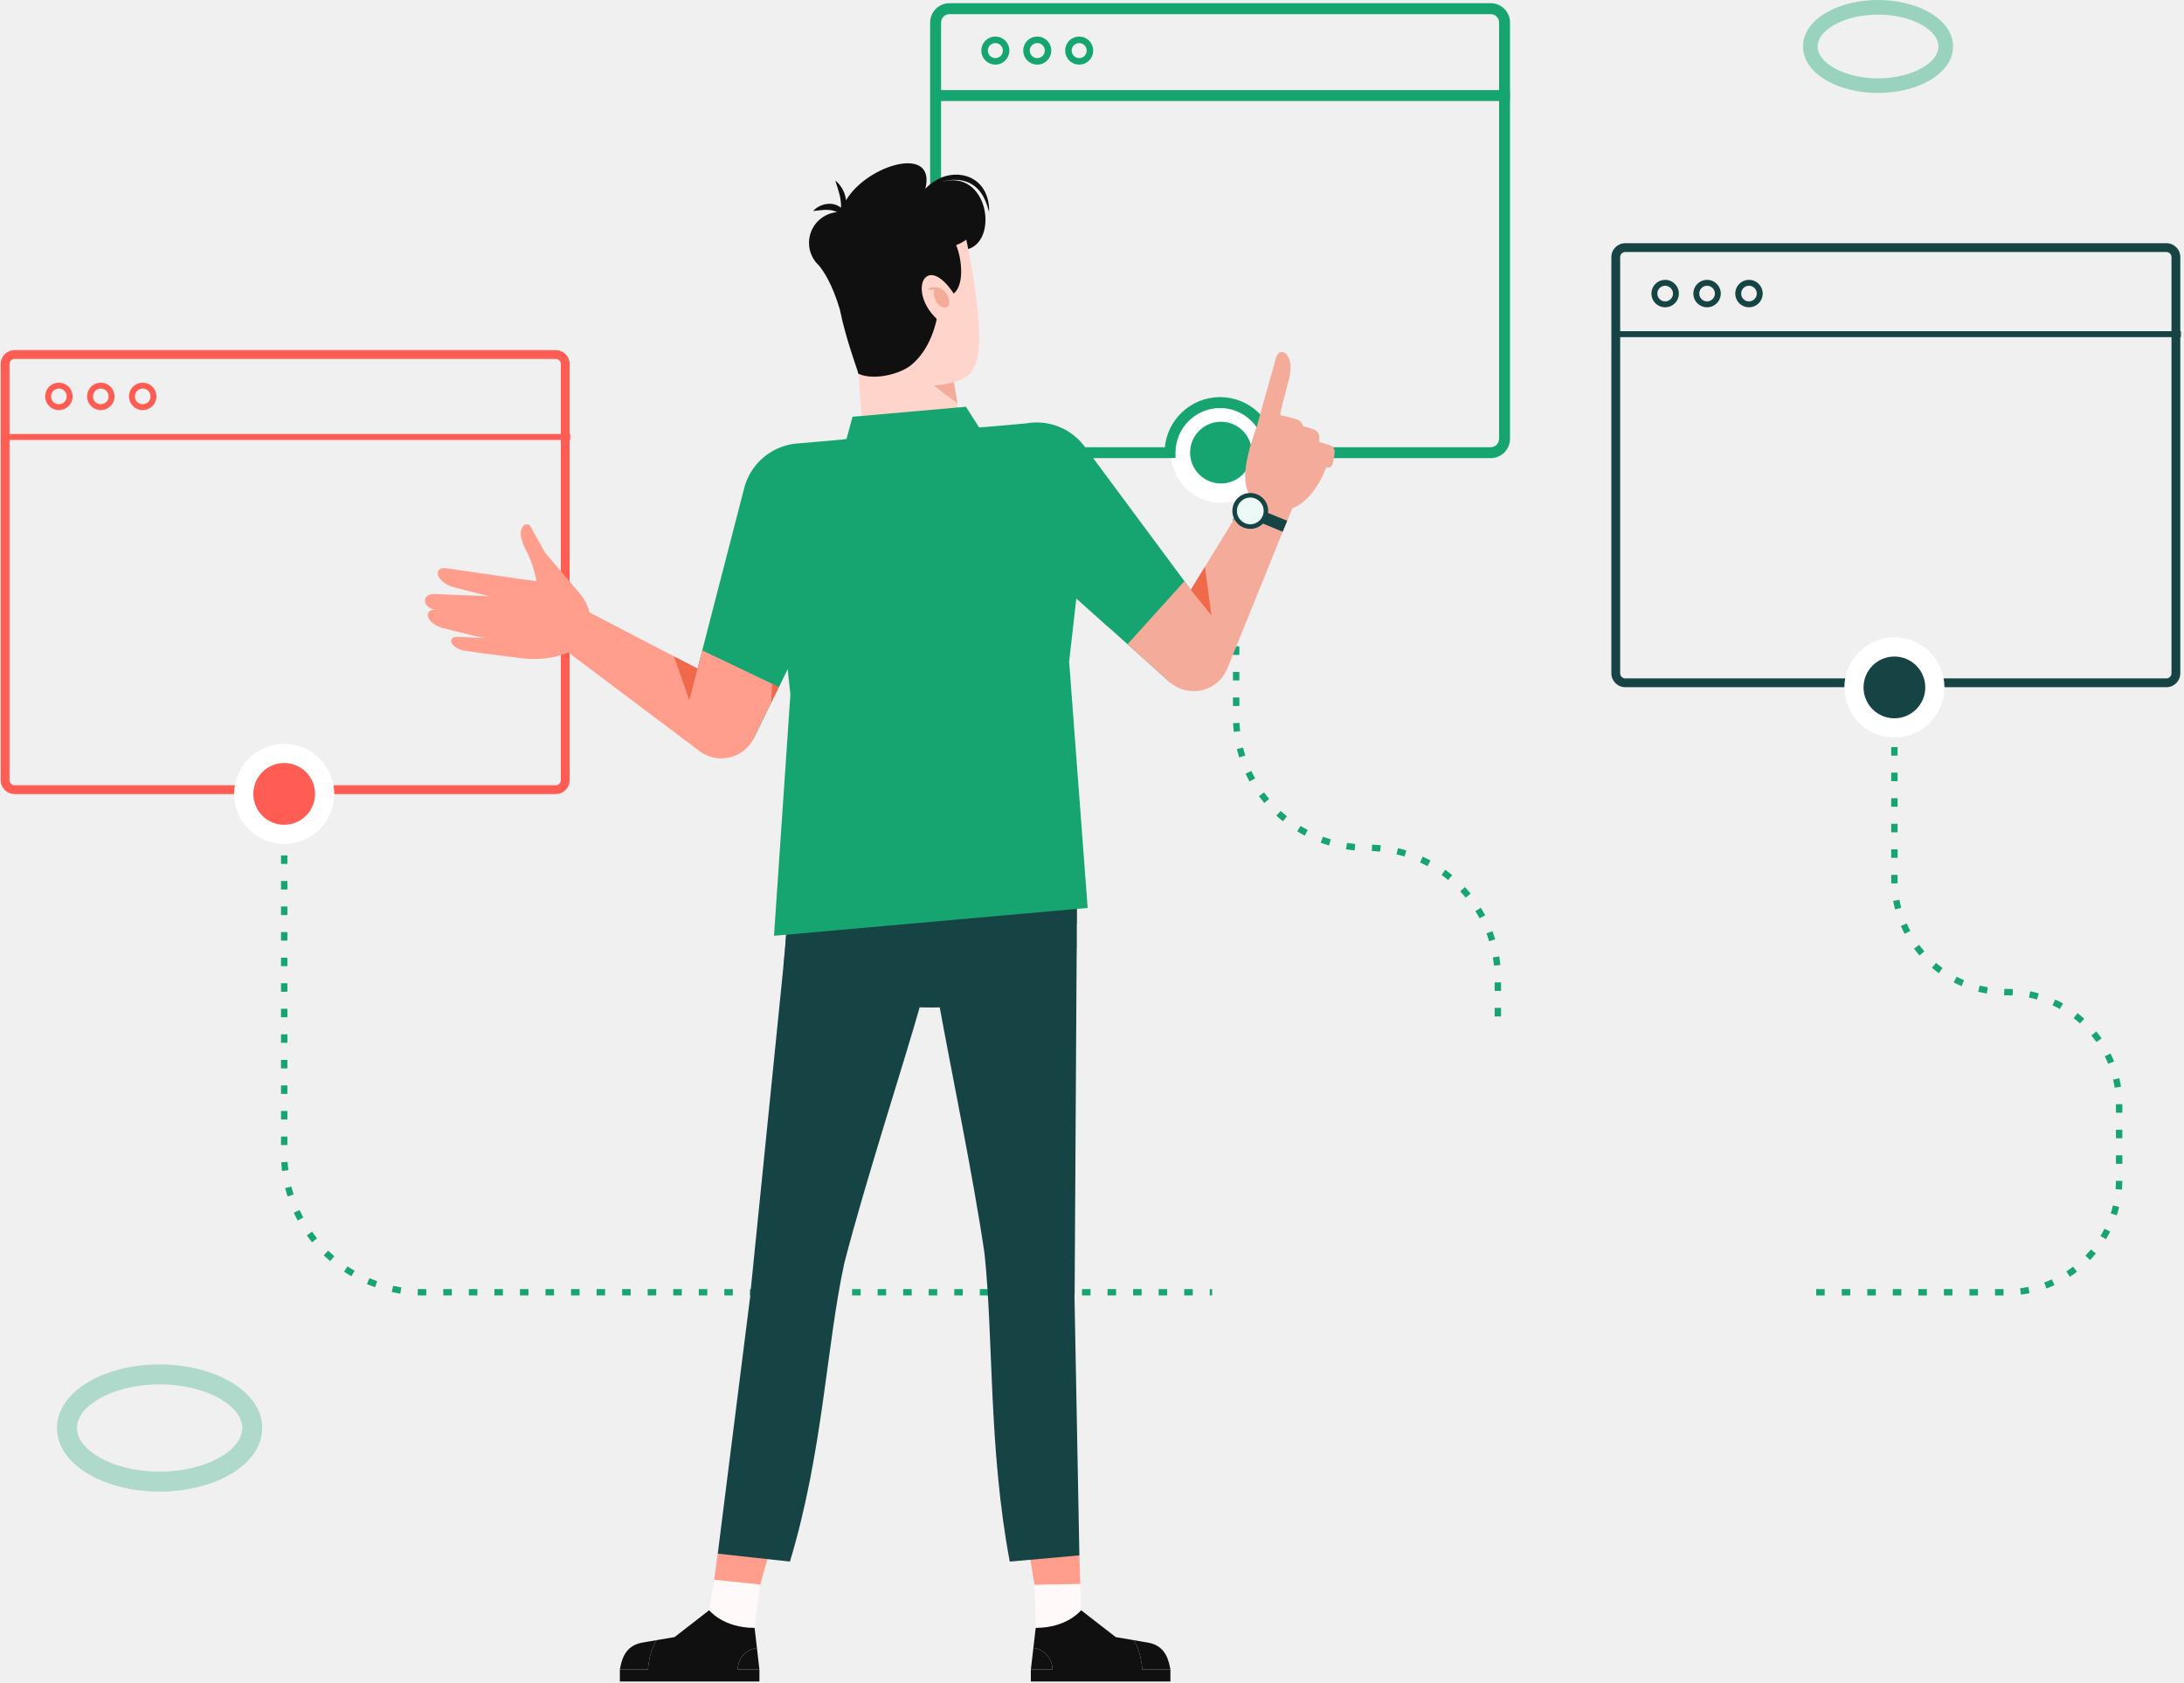
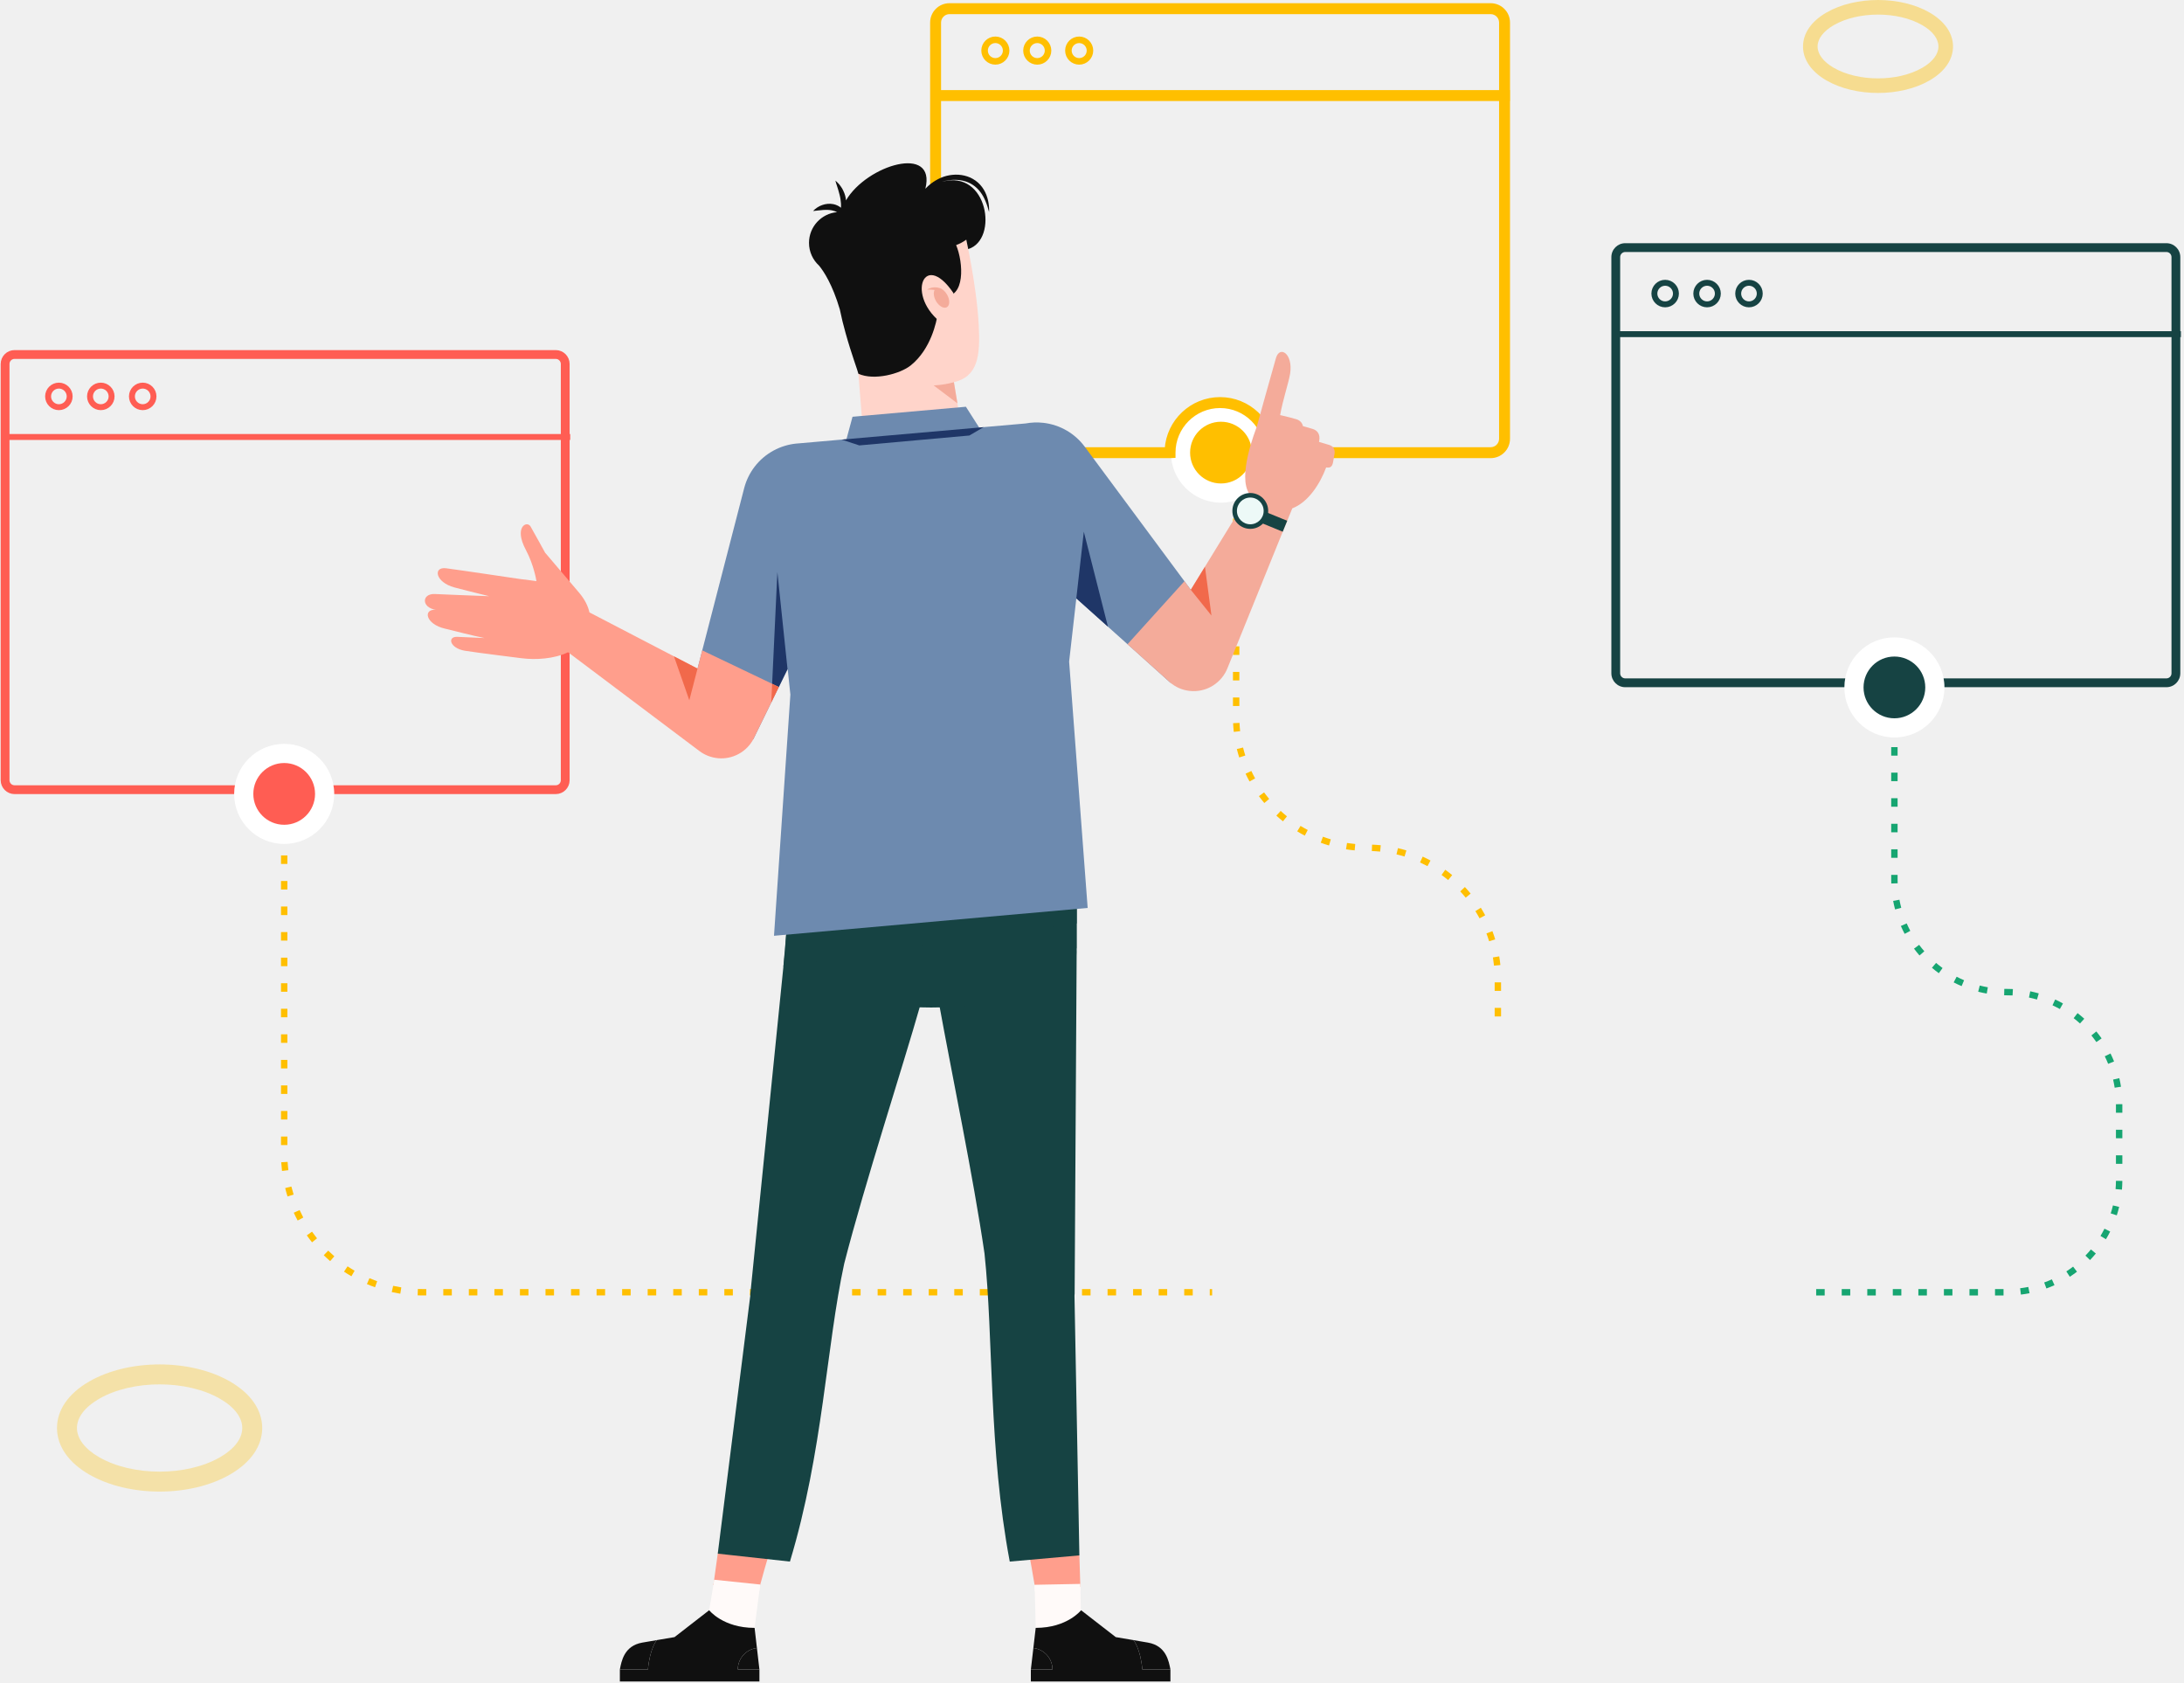
<svg xmlns="http://www.w3.org/2000/svg" width="496" height="382" viewBox="0 0 496 382" fill="none">
  <g opacity="0.3">
-     <path d="M36.246 314.315C31.271 314.315 26.295 315.409 22.506 317.596C19.263 319.468 17.478 321.82 17.478 324.221C17.478 326.621 19.263 328.974 22.506 330.846C30.082 335.223 42.41 335.223 49.988 330.846H49.991C53.232 328.974 55.017 326.624 55.017 324.223C55.017 321.823 53.232 319.468 49.988 317.596C46.199 315.409 41.224 314.315 36.246 314.315ZM36.249 338.659C30.486 338.659 24.73 337.364 20.238 334.773C15.535 332.057 12.944 328.31 12.944 324.221C12.944 320.133 15.535 316.387 20.238 313.671C29.219 308.488 43.281 308.491 52.257 313.671C56.959 316.387 59.551 320.136 59.551 324.223C59.551 328.313 56.959 332.057 52.257 334.773C47.768 337.364 42.008 338.659 36.249 338.659Z" fill="#16A571" />
+     <path d="M36.246 314.315C31.271 314.315 26.295 315.409 22.506 317.596C19.263 319.468 17.478 321.82 17.478 324.221C17.478 326.621 19.263 328.974 22.506 330.846C30.082 335.223 42.41 335.223 49.988 330.846H49.991C53.232 328.974 55.017 326.624 55.017 324.223C55.017 321.823 53.232 319.468 49.988 317.596C46.199 315.409 41.224 314.315 36.246 314.315ZM36.249 338.659C30.486 338.659 24.73 337.364 20.238 334.773C15.535 332.057 12.944 328.31 12.944 324.221C12.944 320.133 15.535 316.387 20.238 313.671C29.219 308.488 43.281 308.491 52.257 313.671C56.959 316.387 59.551 320.136 59.551 324.223C59.551 328.313 56.959 332.057 52.257 334.773C47.768 337.364 42.008 338.659 36.249 338.659Z" fill="#ffbf00" />
  </g>
  <g opacity="0.4">
-     <path d="M426.509 3.312C422.872 3.312 419.235 4.111 416.465 5.71C414.093 7.079 412.789 8.798 412.789 10.553C412.789 12.308 414.093 14.028 416.465 15.396C422.003 18.596 431.015 18.596 436.555 15.396H436.557C438.926 14.028 440.231 12.31 440.231 10.555C440.231 8.8 438.926 7.079 436.555 5.71C433.785 4.111 430.148 3.312 426.509 3.312ZM426.511 21.108C422.298 21.108 418.09 20.161 414.806 18.267C411.369 16.282 409.474 13.542 409.474 10.553C409.474 7.565 411.369 4.826 414.806 2.841C421.372 -0.948 431.652 -0.946 438.213 2.841C441.651 4.826 443.545 7.567 443.545 10.555C443.545 13.545 441.651 16.282 438.213 18.267C434.932 20.161 430.721 21.108 426.511 21.108Z" fill="#16A571" />
+     <path d="M426.509 3.312C422.872 3.312 419.235 4.111 416.465 5.71C414.093 7.079 412.789 8.798 412.789 10.553C412.789 12.308 414.093 14.028 416.465 15.396C422.003 18.596 431.015 18.596 436.555 15.396H436.557C438.926 14.028 440.231 12.31 440.231 10.555C440.231 8.8 438.926 7.079 436.555 5.71C433.785 4.111 430.148 3.312 426.509 3.312ZM426.511 21.108C422.298 21.108 418.09 20.161 414.806 18.267C411.369 16.282 409.474 13.542 409.474 10.553C409.474 7.565 411.369 4.826 414.806 2.841C421.372 -0.948 431.652 -0.946 438.213 2.841C441.651 4.826 443.545 7.567 443.545 10.555C443.545 13.545 441.651 16.282 438.213 18.267C434.932 20.161 430.721 21.108 426.511 21.108Z" fill="#ffbf00" />
  </g>
  <path d="M3.309 179.295H126.211C127.401 179.295 128.365 178.332 128.365 177.142V82.64C128.365 81.451 127.401 80.487 126.211 80.487H3.309C2.12 80.487 1.156 81.451 1.156 82.64V177.142C1.156 178.332 2.12 179.295 3.309 179.295Z" stroke="#FF5D53" stroke-width="2" />
  <path d="M13.372 87.724C12.119 87.724 11.098 88.746 11.098 90.003C11.098 91.256 12.119 92.277 13.372 92.277C14.627 92.277 15.651 91.256 15.651 90.003C15.651 88.746 14.627 87.724 13.372 87.724ZM13.372 92.622C11.928 92.622 10.75 91.447 10.75 90.003C10.75 88.557 11.928 87.379 13.372 87.379C14.818 87.379 15.996 88.557 15.996 90.003C15.996 91.447 14.818 92.622 13.372 92.622Z" fill="#FF5D53" stroke="#FF5D53" />
  <path d="M22.893 87.724C21.638 87.724 20.616 88.746 20.616 90.003C20.616 91.256 21.638 92.277 22.893 92.277C24.145 92.277 25.17 91.256 25.17 90.003C25.17 88.746 24.145 87.724 22.893 87.724ZM22.893 92.622C21.447 92.622 20.271 91.447 20.271 90.003C20.271 88.557 21.447 87.379 22.893 87.379C24.336 87.379 25.515 88.557 25.515 90.003C25.515 91.447 24.336 92.622 22.893 92.622Z" fill="#FF5D53" stroke="#FF5D53" />
  <path d="M32.411 87.724C31.156 87.724 30.134 88.746 30.134 90.003C30.134 91.256 31.156 92.277 32.411 92.277C33.666 92.277 34.687 91.256 34.687 90.003C34.687 88.746 33.666 87.724 32.411 87.724ZM32.411 92.622C30.965 92.622 29.789 91.447 29.789 90.003C29.789 88.557 30.965 87.379 32.411 87.379C33.857 87.379 35.032 88.557 35.032 90.003C35.032 91.447 33.857 92.622 32.411 92.622Z" fill="#FF5D53" stroke="#FF5D53" />
  <path d="M129 99.389H1V99.043H129V99.389Z" fill="white" stroke="#FF5D53" />
  <path d="M75.903 180.251C75.903 173.979 70.815 168.889 64.54 168.889C58.264 168.889 53.177 173.979 53.177 180.251C53.177 186.529 58.264 191.614 64.54 191.614C70.815 191.614 75.903 186.529 75.903 180.251Z" fill="white" />
  <path d="M71.552 180.252C71.552 176.382 68.414 173.241 64.541 173.241C60.671 173.241 57.53 176.382 57.53 180.252C57.53 184.125 60.671 187.263 64.541 187.263C68.414 187.263 71.552 184.125 71.552 180.252Z" fill="#FF5D53" />
  <path d="M288.65 102.764C288.65 96.488 283.565 91.403 277.288 91.403C271.012 91.403 265.923 96.488 265.923 102.764C265.923 109.041 271.012 114.126 277.288 114.126C283.565 114.126 288.65 109.041 288.65 102.764Z" fill="white" />
-   <path d="M284.299 102.764C284.299 98.891 281.163 95.751 277.287 95.751C273.414 95.751 270.278 98.891 270.278 102.764C270.278 106.632 273.414 109.772 277.287 109.772C281.163 109.772 284.299 106.632 284.299 102.764Z" fill="#16A571" />
-   <path d="M288.206 103.519H287.706V103.019V102.777C287.706 96.909 282.941 92.144 277.084 92.144C271.231 92.144 266.466 96.91 266.466 102.765V103.007V103.483L265.99 103.506L265.747 103.518L265.735 103.519H265.723H215.635C213.483 103.519 211.739 101.771 211.739 99.622V5.122C211.739 2.971 213.484 1.226 215.635 1.226H338.537C340.688 1.226 342.433 2.971 342.433 5.122V99.622C342.433 101.771 340.688 103.519 338.537 103.519H288.206ZM215.635 102.035H265.004C265.387 95.692 270.66 90.66 277.084 90.66C283.516 90.66 288.789 95.699 289.168 102.035H338.537C339.867 102.035 340.951 100.953 340.951 99.622V5.122C340.951 3.793 339.866 2.708 338.537 2.708H215.635C214.306 2.708 213.221 3.793 213.221 5.122V99.622C213.221 100.953 214.305 102.035 215.635 102.035Z" fill="#16A571" stroke="#16A571" />
-   <path d="M226.053 9.277C224.838 9.277 223.846 10.268 223.846 11.483C223.846 12.702 224.838 13.693 226.053 13.693C227.271 13.693 228.259 12.702 228.259 11.483C228.259 10.268 227.271 9.277 226.053 9.277ZM226.053 14.174C224.569 14.174 223.362 12.966 223.362 11.483C223.362 10 224.569 8.792 226.053 8.792C227.536 8.792 228.743 10 228.743 11.483C228.743 12.966 227.536 14.174 226.053 14.174Z" fill="#16A571" stroke="#16A571" />
-   <path d="M235.569 9.276C234.354 9.276 233.362 10.267 233.362 11.486C233.362 12.701 234.354 13.693 235.569 13.693C236.787 13.693 237.775 12.701 237.775 11.486C237.775 10.267 236.787 9.276 235.569 9.276ZM235.569 14.178C234.089 14.178 232.877 12.97 232.877 11.486C232.877 10.002 234.089 8.795 235.569 8.795C237.052 8.795 238.26 10.002 238.26 11.486C238.26 12.97 237.052 14.178 235.569 14.178Z" fill="#16A571" stroke="#16A571" />
-   <path d="M245.09 9.279C243.872 9.279 242.884 10.267 242.884 11.485C242.884 12.704 243.872 13.691 245.09 13.691C246.305 13.691 247.296 12.704 247.296 11.485C247.296 10.267 246.305 9.279 245.09 9.279ZM245.09 14.176C243.607 14.176 242.4 12.969 242.4 11.485C242.4 10.002 243.607 8.795 245.09 8.795C246.57 8.795 247.781 10.002 247.781 11.485C247.781 12.969 246.57 14.176 245.09 14.176Z" fill="#16A571" stroke="#16A571" />
-   <path d="M342.393 21.938V22.438H341.893H212.679H212.179V21.938V21.456V20.956H212.679H341.893H342.393V21.456V21.938Z" fill="#16A571" stroke="#16A571" />
-   <path d="M65.267 196.156H63.819V194.222H65.267V196.156ZM65.267 201.958H63.819V200.024H65.267V201.958ZM65.267 207.76H63.819V205.826H65.267V207.76ZM65.267 213.563H63.819V211.628H65.267V213.563ZM65.267 219.365H63.819V217.431H65.267V219.365ZM65.267 225.167H63.819V223.233H65.267V225.167ZM65.267 230.969H63.819V229.035H65.267V230.969ZM65.267 236.772H63.819V234.837H65.267V236.772ZM65.267 242.574H63.819V240.64H65.267V242.574ZM65.267 248.376H63.819V246.442H65.267V248.376ZM65.267 254.178H63.819V252.244H65.267V254.178ZM65.267 259.981H63.819V258.046H65.267V259.981ZM64.047 265.858C63.971 265.207 63.911 264.545 63.871 263.887L65.319 263.803C65.359 264.432 65.415 265.063 65.492 265.684L64.047 265.858ZM65.299 271.651C65.103 271.024 64.922 270.384 64.766 269.748L66.17 269.397C66.322 270.007 66.495 270.618 66.683 271.215L65.299 271.651ZM67.602 277.117C67.289 276.536 66.992 275.939 66.719 275.345L68.04 274.74C68.3 275.308 68.585 275.879 68.878 276.432L67.602 277.117ZM70.868 282.066C70.455 281.553 70.058 281.021 69.677 280.484L70.86 279.648C71.225 280.161 71.606 280.668 71.999 281.159L70.868 282.066ZM74.981 286.33C74.483 285.903 73.994 285.453 73.524 284.993L74.535 283.954C74.985 284.394 75.454 284.822 75.927 285.233L74.981 286.33ZM79.803 289.771C79.238 289.439 78.672 289.089 78.126 288.724L78.933 287.517C79.454 287.865 79.992 288.202 80.534 288.518L79.803 289.771ZM85.172 292.268C84.554 292.048 83.936 291.806 83.33 291.548L83.904 290.213C84.482 290.46 85.071 290.692 85.657 290.902L85.172 292.268ZM90.913 293.731C90.267 293.629 89.613 293.503 88.971 293.363L89.288 291.947C89.898 292.082 90.524 292.2 91.142 292.297L90.913 293.731ZM96.807 294.127H95.973C95.595 294.127 95.218 294.12 94.849 294.108L94.901 292.657C95.254 292.669 95.615 292.676 95.973 292.676H96.807V294.127ZM102.609 294.127H100.675V292.676H102.609V294.127ZM108.41 294.127H106.477V292.676H108.41V294.127ZM114.216 294.127H112.282V292.676H114.216V294.127ZM120.018 294.127H118.084V292.676H120.018V294.127ZM125.82 294.127H123.886V292.676H125.82V294.127ZM131.621 294.127H129.687V292.676H131.621V294.127ZM137.423 294.127H135.489V292.676H137.423V294.127ZM143.225 294.127H141.291V292.676H143.225V294.127ZM149.03 294.127H147.092V292.676H149.03V294.127ZM154.832 294.127H152.898V292.676H154.832V294.127ZM160.634 294.127H158.7V292.676H160.634V294.127ZM166.435 294.127H164.501V292.676H166.435V294.127ZM172.237 294.127H170.303V292.676H172.237V294.127ZM178.039 294.127H176.105V292.676H178.039V294.127ZM183.84 294.127H181.906V292.676H183.84V294.127ZM189.646 294.127H187.712V292.676H189.646V294.127ZM195.448 294.127H193.514V292.676H195.448V294.127ZM201.249 294.127H199.315V292.676H201.249V294.127ZM207.051 294.127H205.117V292.676H207.051V294.127ZM212.853 294.127H210.919V292.676H212.853V294.127ZM218.654 294.127H216.72V292.676H218.654V294.127ZM224.46 294.127H222.522V292.676H224.46V294.127ZM230.262 294.127H228.328V292.676H230.262V294.127ZM236.063 294.127H234.13V292.676H236.063V294.127ZM241.865 294.127H239.931V292.676H241.865V294.127ZM247.667 294.127H245.733V292.676H247.667V294.127ZM253.468 294.127H251.535V292.676H253.468V294.127ZM259.27 294.127H257.336V292.676H259.27V294.127ZM265.076 294.127H263.142V292.676H265.076V294.127ZM270.877 294.127H268.944V292.676H270.877V294.127ZM275.279 294.127H274.745V292.676H275.279V294.127Z" fill="#16A571" />
-   <path d="M281.466 119.679H280.012V117.745H281.466V119.679ZM281.466 125.482H280.012V123.547H281.466V125.482ZM281.466 131.284H280.012V129.35H281.466V131.284ZM281.466 137.086H280.012V135.152H281.466V137.086ZM281.466 142.888H280.012V140.954H281.466V142.888ZM281.466 148.69H280.012V146.756H281.466V148.69ZM281.466 154.493H280.012V152.559H281.466V154.493ZM281.466 160.295H280.012V158.361H281.466V160.295ZM280.201 166.17C280.131 165.517 280.078 164.855 280.047 164.197L281.497 164.13C281.524 164.756 281.576 165.389 281.642 166.011L280.201 166.17ZM281.431 171.974C281.234 171.348 281.053 170.708 280.895 170.067L282.306 169.721C282.455 170.328 282.626 170.94 282.815 171.535L281.431 171.974ZM283.778 177.431C283.457 176.853 283.158 176.259 282.877 175.664L284.191 175.047C284.454 175.615 284.744 176.181 285.047 176.73L283.778 177.431ZM287.134 182.324C286.712 181.821 286.295 181.297 285.908 180.767L287.077 179.909C287.446 180.412 287.842 180.912 288.241 181.391L287.134 182.324ZM291.37 186.476C290.856 186.064 290.355 185.629 289.867 185.184L290.851 184.116C291.313 184.542 291.792 184.955 292.279 185.346L291.37 186.476ZM296.326 189.732C295.746 189.425 295.166 189.099 294.608 188.755L295.359 187.517C295.895 187.844 296.449 188.156 296.998 188.446L296.326 189.732ZM301.827 191.961C301.194 191.775 300.561 191.565 299.946 191.337L300.447 189.976C301.031 190.194 301.633 190.392 302.235 190.569L301.827 191.961ZM307.652 193.076C306.998 193.015 306.339 192.933 305.689 192.831L305.913 191.398C306.532 191.494 307.16 191.572 307.784 191.63L307.652 193.076ZM313.439 193.353C312.815 193.291 312.182 193.245 311.554 193.223L311.611 191.773C312.266 191.797 312.934 191.842 313.584 191.91L313.439 193.353ZM318.975 194.473C318.377 194.289 317.762 194.122 317.152 193.98L317.485 192.568C318.127 192.718 318.773 192.894 319.401 193.085L318.975 194.473ZM324.19 196.653C323.637 196.356 323.065 196.073 322.499 195.812L323.105 194.495C323.698 194.768 324.296 195.065 324.876 195.377L324.19 196.653ZM328.883 199.806C328.395 199.407 327.894 199.02 327.384 198.656L328.232 197.478C328.764 197.863 329.296 198.269 329.801 198.687L328.883 199.806ZM332.872 203.808C332.476 203.324 332.059 202.845 331.629 202.388L332.687 201.397C333.14 201.878 333.575 202.379 333.992 202.886L332.872 203.808ZM336.013 208.498C335.719 207.949 335.403 207.4 335.069 206.868L336.303 206.099C336.65 206.658 336.984 207.233 337.296 207.813L336.013 208.498ZM338.188 213.71C338.004 213.113 337.802 212.511 337.578 211.926L338.935 211.413C339.168 212.027 339.383 212.658 339.572 213.287L338.188 213.71ZM339.3 219.249C339.238 218.625 339.155 217.996 339.054 217.38L340.482 217.14C340.592 217.789 340.679 218.448 340.745 219.104L339.3 219.249ZM340.899 224.971H339.449V223.037H340.899V224.971ZM340.899 230.773H339.449V228.839H340.899V230.773Z" fill="#16A571" />
+   <path d="M284.299 102.764C284.299 98.891 281.163 95.751 277.287 95.751C273.414 95.751 270.278 98.891 270.278 102.764C270.278 106.632 273.414 109.772 277.287 109.772C281.163 109.772 284.299 106.632 284.299 102.764Z" fill="#ffbf00" />
+   <path d="M288.206 103.519H287.706V103.019V102.777C287.706 96.909 282.941 92.144 277.084 92.144C271.231 92.144 266.466 96.91 266.466 102.765V103.007V103.483L265.99 103.506L265.747 103.518L265.735 103.519H265.723H215.635C213.483 103.519 211.739 101.771 211.739 99.622V5.122C211.739 2.971 213.484 1.226 215.635 1.226H338.537C340.688 1.226 342.433 2.971 342.433 5.122V99.622C342.433 101.771 340.688 103.519 338.537 103.519H288.206ZM215.635 102.035H265.004C265.387 95.692 270.66 90.66 277.084 90.66C283.516 90.66 288.789 95.699 289.168 102.035H338.537C339.867 102.035 340.951 100.953 340.951 99.622V5.122C340.951 3.793 339.866 2.708 338.537 2.708H215.635C214.306 2.708 213.221 3.793 213.221 5.122V99.622C213.221 100.953 214.305 102.035 215.635 102.035Z" fill="#ffbf00" stroke="#ffbf00" />
+   <path d="M226.053 9.277C224.838 9.277 223.846 10.268 223.846 11.483C223.846 12.702 224.838 13.693 226.053 13.693C227.271 13.693 228.259 12.702 228.259 11.483C228.259 10.268 227.271 9.277 226.053 9.277ZM226.053 14.174C224.569 14.174 223.362 12.966 223.362 11.483C223.362 10 224.569 8.792 226.053 8.792C227.536 8.792 228.743 10 228.743 11.483C228.743 12.966 227.536 14.174 226.053 14.174Z" fill="#ffbf00" stroke="#ffbf00" />
+   <path d="M235.569 9.276C234.354 9.276 233.362 10.267 233.362 11.486C233.362 12.701 234.354 13.693 235.569 13.693C236.787 13.693 237.775 12.701 237.775 11.486C237.775 10.267 236.787 9.276 235.569 9.276ZM235.569 14.178C234.089 14.178 232.877 12.97 232.877 11.486C232.877 10.002 234.089 8.795 235.569 8.795C237.052 8.795 238.26 10.002 238.26 11.486C238.26 12.97 237.052 14.178 235.569 14.178Z" fill="#ffbf00" stroke="#ffbf00" />
+   <path d="M245.09 9.279C243.872 9.279 242.884 10.267 242.884 11.485C242.884 12.704 243.872 13.691 245.09 13.691C246.305 13.691 247.296 12.704 247.296 11.485C247.296 10.267 246.305 9.279 245.09 9.279ZM245.09 14.176C243.607 14.176 242.4 12.969 242.4 11.485C242.4 10.002 243.607 8.795 245.09 8.795C246.57 8.795 247.781 10.002 247.781 11.485C247.781 12.969 246.57 14.176 245.09 14.176Z" fill="#ffbf00" stroke="#ffbf00" />
+   <path d="M342.393 21.938V22.438H341.893H212.679H212.179V21.938V21.456V20.956H212.679H341.893H342.393V21.456V21.938Z" fill="#ffbf00" stroke="#ffbf00" />
+   <path d="M65.267 196.156H63.819V194.222H65.267V196.156ZM65.267 201.958H63.819V200.024H65.267V201.958ZM65.267 207.76H63.819V205.826H65.267V207.76ZM65.267 213.563H63.819V211.628H65.267V213.563ZM65.267 219.365H63.819V217.431H65.267V219.365ZM65.267 225.167H63.819V223.233H65.267V225.167ZM65.267 230.969H63.819V229.035H65.267V230.969ZM65.267 236.772H63.819V234.837H65.267V236.772ZM65.267 242.574H63.819V240.64H65.267V242.574ZM65.267 248.376H63.819V246.442H65.267V248.376ZM65.267 254.178H63.819V252.244H65.267V254.178ZM65.267 259.981H63.819V258.046H65.267V259.981ZM64.047 265.858C63.971 265.207 63.911 264.545 63.871 263.887L65.319 263.803C65.359 264.432 65.415 265.063 65.492 265.684L64.047 265.858ZM65.299 271.651C65.103 271.024 64.922 270.384 64.766 269.748L66.17 269.397C66.322 270.007 66.495 270.618 66.683 271.215L65.299 271.651ZM67.602 277.117C67.289 276.536 66.992 275.939 66.719 275.345L68.04 274.74C68.3 275.308 68.585 275.879 68.878 276.432L67.602 277.117ZM70.868 282.066C70.455 281.553 70.058 281.021 69.677 280.484L70.86 279.648C71.225 280.161 71.606 280.668 71.999 281.159L70.868 282.066ZM74.981 286.33C74.483 285.903 73.994 285.453 73.524 284.993L74.535 283.954C74.985 284.394 75.454 284.822 75.927 285.233L74.981 286.33ZM79.803 289.771C79.238 289.439 78.672 289.089 78.126 288.724L78.933 287.517C79.454 287.865 79.992 288.202 80.534 288.518L79.803 289.771ZM85.172 292.268C84.554 292.048 83.936 291.806 83.33 291.548L83.904 290.213C84.482 290.46 85.071 290.692 85.657 290.902L85.172 292.268ZM90.913 293.731C90.267 293.629 89.613 293.503 88.971 293.363L89.288 291.947C89.898 292.082 90.524 292.2 91.142 292.297L90.913 293.731ZM96.807 294.127H95.973C95.595 294.127 95.218 294.12 94.849 294.108L94.901 292.657C95.254 292.669 95.615 292.676 95.973 292.676H96.807V294.127ZM102.609 294.127H100.675V292.676H102.609V294.127ZM108.41 294.127H106.477V292.676H108.41V294.127ZM114.216 294.127H112.282V292.676H114.216V294.127ZM120.018 294.127H118.084V292.676H120.018V294.127ZM125.82 294.127H123.886V292.676H125.82V294.127ZM131.621 294.127H129.687V292.676H131.621V294.127ZM137.423 294.127H135.489V292.676H137.423V294.127ZM143.225 294.127H141.291V292.676H143.225V294.127ZM149.03 294.127H147.092V292.676H149.03V294.127ZM154.832 294.127H152.898V292.676H154.832V294.127ZM160.634 294.127H158.7V292.676H160.634V294.127ZM166.435 294.127H164.501V292.676H166.435V294.127ZM172.237 294.127H170.303V292.676H172.237V294.127ZM178.039 294.127H176.105V292.676H178.039V294.127ZM183.84 294.127H181.906V292.676H183.84V294.127ZM189.646 294.127H187.712V292.676H189.646V294.127ZM195.448 294.127H193.514V292.676H195.448V294.127ZM201.249 294.127H199.315V292.676H201.249V294.127ZM207.051 294.127H205.117V292.676H207.051V294.127ZM212.853 294.127H210.919V292.676H212.853V294.127ZM218.654 294.127H216.72V292.676H218.654V294.127ZM224.46 294.127H222.522V292.676H224.46V294.127ZM230.262 294.127H228.328V292.676H230.262V294.127ZM236.063 294.127H234.13V292.676H236.063V294.127ZM241.865 294.127H239.931V292.676H241.865V294.127ZM247.667 294.127H245.733V292.676H247.667V294.127ZM253.468 294.127H251.535V292.676H253.468V294.127ZM259.27 294.127H257.336V292.676H259.27V294.127ZM265.076 294.127H263.142V292.676H265.076V294.127ZM270.877 294.127H268.944V292.676H270.877V294.127ZM275.279 294.127H274.745V292.676H275.279V294.127Z" fill="#ffbf00" />
+   <path d="M281.466 119.679H280.012V117.745H281.466V119.679ZM281.466 125.482H280.012V123.547H281.466V125.482ZM281.466 131.284H280.012V129.35H281.466V131.284ZM281.466 137.086H280.012V135.152H281.466V137.086ZM281.466 142.888H280.012V140.954H281.466V142.888ZM281.466 148.69H280.012V146.756H281.466V148.69ZM281.466 154.493H280.012V152.559H281.466V154.493ZM281.466 160.295H280.012V158.361H281.466V160.295ZM280.201 166.17C280.131 165.517 280.078 164.855 280.047 164.197L281.497 164.13C281.524 164.756 281.576 165.389 281.642 166.011L280.201 166.17ZM281.431 171.974C281.234 171.348 281.053 170.708 280.895 170.067L282.306 169.721C282.455 170.328 282.626 170.94 282.815 171.535L281.431 171.974ZM283.778 177.431C283.457 176.853 283.158 176.259 282.877 175.664L284.191 175.047C284.454 175.615 284.744 176.181 285.047 176.73L283.778 177.431ZM287.134 182.324C286.712 181.821 286.295 181.297 285.908 180.767L287.077 179.909C287.446 180.412 287.842 180.912 288.241 181.391L287.134 182.324ZM291.37 186.476C290.856 186.064 290.355 185.629 289.867 185.184L290.851 184.116C291.313 184.542 291.792 184.955 292.279 185.346L291.37 186.476ZM296.326 189.732C295.746 189.425 295.166 189.099 294.608 188.755L295.359 187.517C295.895 187.844 296.449 188.156 296.998 188.446L296.326 189.732ZM301.827 191.961C301.194 191.775 300.561 191.565 299.946 191.337L300.447 189.976C301.031 190.194 301.633 190.392 302.235 190.569L301.827 191.961ZM307.652 193.076C306.998 193.015 306.339 192.933 305.689 192.831L305.913 191.398C306.532 191.494 307.16 191.572 307.784 191.63L307.652 193.076ZM313.439 193.353C312.815 193.291 312.182 193.245 311.554 193.223L311.611 191.773C312.266 191.797 312.934 191.842 313.584 191.91L313.439 193.353ZM318.975 194.473C318.377 194.289 317.762 194.122 317.152 193.98L317.485 192.568C318.127 192.718 318.773 192.894 319.401 193.085L318.975 194.473ZM324.19 196.653C323.637 196.356 323.065 196.073 322.499 195.812L323.105 194.495C323.698 194.768 324.296 195.065 324.876 195.377L324.19 196.653ZM328.883 199.806C328.395 199.407 327.894 199.02 327.384 198.656L328.232 197.478C328.764 197.863 329.296 198.269 329.801 198.687L328.883 199.806ZM332.872 203.808C332.476 203.324 332.059 202.845 331.629 202.388L332.687 201.397C333.14 201.878 333.575 202.379 333.992 202.886L332.872 203.808ZM336.013 208.498C335.719 207.949 335.403 207.4 335.069 206.868L336.303 206.099C336.65 206.658 336.984 207.233 337.296 207.813L336.013 208.498ZM338.188 213.71C338.004 213.113 337.802 212.511 337.578 211.926L338.935 211.413C339.168 212.027 339.383 212.658 339.572 213.287L338.188 213.71ZM339.3 219.249C339.238 218.625 339.155 217.996 339.054 217.38L340.482 217.14C340.592 217.789 340.679 218.448 340.745 219.104L339.3 219.249ZM340.899 224.971H339.449V223.037H340.899V224.971ZM340.899 230.773H339.449V228.839H340.899V230.773Z" fill="#ffbf00" />
  <path d="M233.546 351.904L245.131 353.144L245.357 360.344L234.97 359.887C234.572 357.351 233.986 354.242 233.546 351.904Z" fill="#FF9E8C" />
  <path d="M245.53 368.935L245.358 360.343L234.972 359.886L235.221 369.605L245.53 368.935Z" fill="#FFFAF9" />
  <path d="M265.81 379.049H259.435C258.993 374.269 257.482 372.447 257.427 372.381C258.403 372.545 259.511 372.736 260.713 372.947C264.857 373.667 265.45 377.195 265.81 379.049Z" fill="#101010" />
  <path d="M239.02 379.049H234.116L234.685 374.175C237.126 374.458 239.02 376.53 239.02 379.049Z" fill="#101010" />
  <path d="M174.661 352.753H163.006L162.015 359.887H172.624C173.289 357.409 173.972 355.03 174.661 352.753Z" fill="#FF9E8C" />
  <path d="M163.129 369.91L161.059 365.597L162.016 359.887H172.623L171.369 369.606L163.129 369.91Z" fill="#FFFAF9" />
  <path d="M140.775 379.049H147.149C147.592 374.269 149.105 372.446 149.157 372.381C148.182 372.545 147.074 372.736 145.869 372.946C141.727 373.667 141.135 377.194 140.775 379.049Z" fill="#101010" />
  <path d="M167.563 379.049H172.47L171.902 374.175C169.46 374.458 167.563 376.529 167.563 379.049Z" fill="#101010" />
  <path d="M259.435 379.046C258.992 374.269 257.482 372.447 257.427 372.381C254.979 371.961 253.393 371.699 253.393 371.699L245.525 365.597C245.525 365.597 242.381 369.606 235.216 369.606L234.682 374.175C237.126 374.458 239.02 376.53 239.02 379.046H234.113V381.776H265.809V379.046H259.435Z" fill="#101010" />
  <path d="M171.902 374.175L171.371 369.605C164.202 369.605 161.057 365.597 161.057 365.597L153.188 371.699C153.188 371.699 151.602 371.96 149.158 372.381C149.103 372.446 147.592 374.269 147.149 379.046H140.775V381.776H172.47V379.046H167.563C167.563 376.53 169.46 374.458 171.902 374.175Z" fill="#101010" />
  <path d="M244.023 294.186C244.061 293.84 244.072 293.497 244.061 293.158L244.512 216.911C244.539 216.408 244.539 215.91 244.52 215.415C244.52 215.388 244.516 215.369 244.516 215.347L244.551 215.333V199.389H179.468L178.281 215.867C178.205 216.36 178.155 216.856 178.128 217.359L170.459 293.221C170.413 293.557 170.386 293.9 170.386 294.246L163.007 352.752L179.399 354.551C186.935 329.584 187.635 305.788 191.731 286.877C196.476 268.412 204.954 242.487 209.06 228.028H213.293C216.057 243.29 221.051 267.239 223.585 284.585C225.644 303.825 224.488 328.924 229.322 354.551L245.133 353.144L244.023 294.186Z" fill="#164343" />
  <path d="M201.185 228.027C202.897 227.727 204.61 227.573 206.32 227.459C208.033 227.353 209.745 227.305 211.458 227.302C213.171 227.302 214.881 227.353 216.593 227.457C218.306 227.57 220.016 227.725 221.729 228.027C220.016 228.33 218.306 228.487 216.593 228.598C214.881 228.704 213.171 228.755 211.458 228.753C209.745 228.753 208.033 228.702 206.32 228.595C204.61 228.484 202.897 228.33 201.185 228.027Z" fill="#164343" />
  <path d="M172.471 361.202L162.009 360.109L162.161 358.668L172.623 359.759L172.471 361.202Z" fill="#FFFAF9" />
  <path d="M234.986 361.269L234.959 359.819L245.346 359.618L245.373 361.069L234.986 361.269Z" fill="#FFFAF9" />
  <path d="M177.913 219.491L178.542 212.221L178.283 215.867C178.207 216.36 178.156 216.856 178.129 217.358L177.913 219.491Z" fill="#164343" />
  <path d="M177.916 219.491L178.13 217.358C178.157 216.855 178.206 216.36 178.283 215.866L178.543 212.221L244.522 206.363V209.66L177.916 219.491Z" fill="#164343" />
  <path d="M222.275 73.722C221.773 64.503 219.22 53.386 219.22 53.386C218.11 47.93 200.884 47.162 193.442 53.386C185.993 59.61 191.771 68.723 194.029 76.058C194.121 76.346 194.213 76.626 194.306 76.903L196.379 102.766L218.519 98.102L216.634 86.779C222.083 85.477 222.662 80.869 222.275 73.722Z" fill="#FFD4CA" />
  <path d="M217.437 91.58L216.636 86.778C217.009 89.016 217.437 91.58 217.437 91.58Z" fill="#FFC5BA" />
  <path d="M217.437 91.58L212.05 87.516C213.996 87.407 215.532 87.089 216.636 86.778L217.437 91.58Z" fill="#F4AB9A" />
  <path d="M224.397 45.536C224.196 44.678 223.895 43.824 223.416 43.044C223.182 42.657 222.911 42.282 222.599 41.944C222.287 41.602 221.941 41.286 221.562 41.019C221.183 40.748 220.778 40.514 220.358 40.317C219.931 40.127 219.489 39.982 219.039 39.874C218.14 39.659 217.215 39.607 216.312 39.696C215.406 39.782 214.511 40.008 213.689 40.361C212.861 40.714 212.103 41.182 211.405 41.71C210.962 42.063 210.539 42.442 210.156 42.85C212.686 32.7 196.856 37.422 192.13 45.496C192.119 45.355 192.1 45.213 192.078 45.072C191.97 44.251 191.639 43.501 191.261 42.802C191.045 42.464 190.822 42.137 190.577 41.832C190.306 41.539 190.031 41.257 189.726 41.004C189.812 41.401 189.934 41.766 190.057 42.122C190.161 42.486 190.276 42.839 190.391 43.185C190.581 43.891 190.796 44.571 190.889 45.262C190.986 45.893 191.034 46.529 190.986 47.164C190.495 46.77 189.904 46.48 189.28 46.354C188.392 46.168 187.493 46.28 186.706 46.562C185.911 46.848 185.212 47.301 184.651 47.911C185.476 47.844 186.226 47.717 186.951 47.676C187.672 47.628 188.352 47.643 188.983 47.773C189.373 47.855 189.745 47.989 190.109 48.167C186.535 48.479 183.73 51.481 183.73 55.137C183.73 57.184 184.61 59.027 186.011 60.308C187.062 61.586 189.039 64.544 190.722 70.228C191.097 72.071 191.554 73.895 192.03 75.593C193.375 80.43 194.849 84.287 194.942 84.855C198.528 86.486 204.468 84.87 206.842 82.957C211.512 79.193 212.686 72.907 212.95 71.369C213.244 69.671 212.423 67.167 214.109 67.308C219.325 67.75 218.791 59.595 217.145 55.642C217.936 55.36 218.705 54.958 219.448 54.416C219.656 55.408 219.89 56.556 219.89 56.556C226.871 54.383 224.311 38.359 213.95 41.271L214.013 41.249C214.797 41.008 215.588 40.87 216.394 40.837C217.193 40.8 217.995 40.859 218.761 41.048C219.53 41.227 220.258 41.535 220.908 41.962C221.566 42.386 222.145 42.936 222.628 43.579C223.115 44.218 223.516 44.942 223.828 45.715C224.159 46.484 224.397 47.301 224.623 48.137C224.668 47.272 224.583 46.398 224.397 45.536Z" fill="#101010" />
  <path d="M215.286 74.31C205.238 68.325 209.455 56.1 216.525 66.528C216.854 71.058 215.286 74.31 215.286 74.31Z" fill="#FFD4CA" />
  <path d="M214.573 69.869C213.913 69.869 213.096 69.274 212.56 68.334C212.035 67.407 211.933 66.426 212.246 65.853C212.173 65.839 212.097 65.828 212.02 65.817C211.681 65.781 211.334 65.751 210.973 65.751C210.838 65.751 210.7 65.755 210.561 65.766C210.762 65.591 211.014 65.5 211.258 65.409C211.502 65.328 211.761 65.274 212.027 65.248C212.133 65.237 212.239 65.234 212.348 65.234C212.68 65.234 213.019 65.281 213.344 65.387C213.949 65.522 214.62 66.076 215.087 66.893C215.758 68.075 215.74 69.351 215.04 69.749C214.901 69.832 214.741 69.869 214.573 69.869Z" fill="#F4AB9A" />
-   <path d="M246.31 101.369C244.139 98.473 240.824 96.439 236.942 96C235.564 95.847 234.211 95.904 232.914 96.145L222.37 97.067L219.365 92.351L193.613 94.623L192.236 99.714L180.942 100.704C180.902 100.704 180.854 100.708 180.809 100.713L180.769 100.717C179.037 100.898 177.309 101.413 175.682 102.295C172.247 104.16 169.939 107.29 169.017 110.794L155.79 161.949C155.79 161.949 170.664 168.805 171.115 167.785C171.288 167.398 174.708 160.406 178.884 151.884L179.5 157.699L175.779 212.467L247.015 206.143L242.806 150.211L244.441 135.86C254.631 144.977 265.352 154.577 265.767 154.981C266.573 155.755 277.781 143.814 277.781 143.814L246.31 101.369Z" fill="#16A571" />
+   <path d="M246.31 101.369C244.139 98.473 240.824 96.439 236.942 96C235.564 95.847 234.211 95.904 232.914 96.145L222.37 97.067L219.365 92.351L193.613 94.623L192.236 99.714L180.942 100.704C180.902 100.704 180.854 100.708 180.809 100.713L180.769 100.717C179.037 100.898 177.309 101.413 175.682 102.295C172.247 104.16 169.939 107.29 169.017 110.794L155.79 161.949C155.79 161.949 170.664 168.805 171.115 167.785C171.288 167.398 174.708 160.406 178.884 151.884L179.5 157.699L175.779 212.467L247.015 206.143L242.806 150.211L244.441 135.86C254.631 144.977 265.352 154.577 265.767 154.981C266.573 155.755 277.781 143.814 277.781 143.814L246.31 101.369Z" fill="#6d8aaf" />
  <path d="M301.861 101.019C301.443 100.898 299.982 100.448 299.556 100.335C299.576 100.222 299.593 100.109 299.614 99.988C299.844 98.578 299.179 97.695 298.079 97.377C297.497 97.206 296.489 96.896 295.899 96.741C295.732 95.934 295.167 95.411 294.376 95.176C292.405 94.599 290.728 94.248 290.728 94.248C291.351 90.704 292.69 86.809 293 84.788C293.681 80.278 290.636 78.378 289.782 81.278C288.929 84.173 285.41 96.909 285.41 96.909C285.205 97.574 280.896 108.175 283.787 112.205L281.285 116.303L281.251 116.288L278.327 121.048L270.436 133.91L268.993 131.967L256.064 146.269C260.558 150.292 264.097 153.469 265.319 154.571C265.461 154.711 265.608 154.847 265.763 154.977C266.972 155.997 268.478 156.679 270.16 156.868C273.992 157.301 277.507 155.038 278.812 151.59L289.088 126.225L291.18 121.063L293.489 115.423C297.192 113.972 299.798 109.812 301.179 106.132C302.007 106.253 302.514 106.105 302.748 104.949C302.748 104.949 302.89 104.208 303.074 103.086C303.254 101.971 302.727 101.273 301.861 101.019Z" fill="#F4AB9A" />
-   <path d="M251.623 142.29C249.113 140.044 247.079 138.226 244.438 135.862L246.143 120.72L251.623 142.29Z" fill="#16A571" />
+   <path d="M251.623 142.29C249.113 140.044 247.079 138.226 244.438 135.862L246.143 120.72L251.623 142.29Z" fill="#1f3667" />
  <path d="M275.129 139.754L270.436 133.911L273.653 128.674L275.129 139.754Z" fill="#F1694B" />
  <path d="M171.116 167.781C171.211 167.607 171.296 167.423 171.378 167.239C172.094 165.757 174.207 161.438 176.879 155.978L159.482 147.664L158.415 151.802L146.404 145.558L140.088 142.275L133.864 139.04C133.574 137.704 132.885 136.17 131.488 134.531C127.125 129.422 123.788 125.471 123.788 125.471C123.788 125.471 121.32 120.979 120.502 119.55C119.681 118.122 116.644 119.622 119.405 124.813C121.317 128.402 121.825 131.947 121.825 131.947C121.825 131.947 119.636 131.634 117.922 131.439C117.922 131.439 104.294 129.408 101.298 129.023C98.306 128.641 98.817 132.196 103.221 133.382C104.799 133.805 108.071 134.62 111.108 135.366C106.224 135.199 100.45 134.94 98.749 134.868C95.736 134.742 95.674 137.96 98.994 138.464C95.984 138.202 96.632 141.733 101.08 142.735C102.29 143.008 107.376 144.354 110.038 144.866C108.286 144.787 104.482 144.61 103.821 144.59C101.513 144.528 102.151 147.183 105.586 147.749C108.211 148.179 118.491 149.454 118.491 149.454C121.641 149.842 125.799 149.638 129.01 148.087L134.222 152.007L139.927 156.298L158.821 170.505C161.326 172.403 164.81 172.782 167.751 171.183C169.241 170.375 170.379 169.179 171.116 167.785V167.781Z" fill="#FF9E8C" />
  <path d="M175.158 159.494V159.491C175.24 159.321 175.325 159.151 175.41 158.977C175.331 159.137 175.246 159.311 175.158 159.494Z" fill="#FFBBB2" />
-   <path d="M176.876 155.974L175.358 155.249L176.548 129.888L178.854 151.941C177.851 153.983 177.29 155.129 176.876 155.974Z" fill="#16A571" />
+   <path d="M176.876 155.974L175.358 155.249L176.548 129.888L178.854 151.941C177.851 153.983 177.29 155.129 176.876 155.974Z" fill="#1f3667" />
  <path d="M175.157 159.491L175.359 155.251L176.875 155.977C176.347 157.057 176.061 157.644 175.41 158.976C175.325 159.15 175.243 159.321 175.157 159.491Z" fill="#F1694B" />
-   <path d="M195.152 101.13L191.155 99.808L222.372 97.07L223.388 96.982L220.152 98.88L195.152 101.13Z" fill="#16A571" />
+   <path d="M195.152 101.13L191.155 99.808L222.372 97.07L223.388 96.982L220.152 98.88L195.152 101.13Z" fill="#1f3667" />
  <path d="M292.33 118.242L291.314 120.723L283.961 117.715L284.978 115.235L292.33 118.242Z" fill="#164343" />
  <path d="M288.015 116.003C288.015 118.252 286.195 120.074 283.945 120.074C281.7 120.074 279.88 118.252 279.88 116.003C279.88 113.757 281.7 111.934 283.945 111.934C286.195 111.934 288.015 113.757 288.015 116.003Z" fill="#164343" />
  <path d="M286.983 116.001C286.983 117.677 285.623 119.036 283.948 119.036C282.274 119.036 280.914 117.677 280.914 116.001C280.914 114.326 282.274 112.967 283.948 112.967C285.623 112.967 286.983 114.326 286.983 116.001Z" fill="#EDF9F7" />
  <path d="M158.413 151.801L153.065 149.023L158.41 151.801" fill="#FFC5BA" />
  <path d="M156.548 158.991L153.065 149.023L158.413 151.801L156.548 158.991Z" fill="#F1694B" />
  <mask id="path-55-inside-1_2338_943" fill="white">
    <path d="M492.004 156.026H369.101C367.364 156.026 365.95 154.614 365.95 152.871V58.369C365.95 56.628 367.364 55.216 369.101 55.216H492.004C493.751 55.216 495.16 56.628 495.16 58.369V152.871C495.16 154.614 493.751 156.026 492.004 156.026Z" />
  </mask>
  <path d="M492.004 158.026H369.101V154.026H492.004V158.026ZM369.101 158.026C366.259 158.026 363.95 155.718 363.95 152.871H367.95C367.95 153.51 368.47 154.026 369.101 154.026V158.026ZM363.95 152.871V58.369H367.95V152.871H363.95ZM363.95 58.369C363.95 55.523 366.26 53.216 369.101 53.216V57.216C368.469 57.216 367.95 57.733 367.95 58.369H363.95ZM369.101 53.216H492.004V57.216H369.101V53.216ZM492.004 53.216C494.855 53.216 497.16 55.523 497.16 58.369H493.16C493.16 57.733 492.647 57.216 492.004 57.216V53.216ZM497.16 58.369V152.871H493.16V58.369H497.16ZM497.16 152.871C497.16 155.718 494.856 158.026 492.004 158.026V154.026C492.646 154.026 493.16 153.51 493.16 152.871H497.16Z" fill="#164343" mask="url(#path-55-inside-1_2338_943)" />
  <path d="M378.165 64.376C376.913 64.376 375.891 65.397 375.891 66.655C375.891 67.907 376.913 68.929 378.165 68.929C379.421 68.929 380.445 67.907 380.445 66.655C380.445 65.397 379.421 64.376 378.165 64.376ZM378.165 69.274C376.722 69.274 375.544 68.099 375.544 66.655C375.544 65.209 376.722 64.031 378.165 64.031C379.612 64.031 380.79 65.209 380.79 66.655C380.79 68.099 379.612 69.274 378.165 69.274Z" fill="#164343" stroke="#164343" />
  <path d="M387.686 64.376C386.431 64.376 385.41 65.397 385.41 66.655C385.41 67.907 386.431 68.929 387.686 68.929C388.939 68.929 389.963 67.907 389.963 66.655C389.963 65.397 388.939 64.376 387.686 64.376ZM387.686 69.274C386.24 69.274 385.065 68.099 385.065 66.655C385.065 65.209 386.24 64.031 387.686 64.031C389.13 64.031 390.308 65.209 390.308 66.655C390.308 68.099 389.13 69.274 387.686 69.274Z" fill="#164343" stroke="#164343" />
  <path d="M397.204 64.376C395.949 64.376 394.928 65.397 394.928 66.655C394.928 67.907 395.949 68.929 397.204 68.929C398.459 68.929 399.481 67.907 399.481 66.655C399.481 65.397 398.459 64.376 397.204 64.376ZM397.204 69.274C395.758 69.274 394.583 68.099 394.583 66.655C394.583 65.209 395.758 64.031 397.204 64.031C398.651 64.031 399.826 65.209 399.826 66.655C399.826 68.099 398.651 69.274 397.204 69.274Z" fill="#164343" stroke="#164343" />
  <path d="M494.794 76.041H366.794V75.695H494.794V76.041Z" fill="white" stroke="#164343" />
  <path d="M441.596 156.074C441.596 149.8 436.509 144.711 430.233 144.711C423.962 144.711 418.869 149.8 418.869 156.074C418.869 162.35 423.962 167.437 430.233 167.437C436.509 167.437 441.596 162.35 441.596 156.074Z" fill="white" />
  <path d="M437.242 156.075C437.242 152.205 434.103 149.064 430.229 149.064C426.359 149.064 423.221 152.205 423.221 156.075C423.221 159.948 426.359 163.086 430.229 163.086C434.103 163.086 437.242 159.948 437.242 156.075Z" fill="#164343" />
  <path d="M430.956 171.56H429.504V169.626H430.956V171.56ZM430.956 177.362H429.504V175.428H430.956V177.362ZM430.956 183.165H429.504V181.23H430.956V183.165ZM430.956 188.967H429.504V187.033H430.956V188.967ZM430.956 194.769H429.504V192.835H430.956V194.769ZM429.52 200.593C429.509 200.308 429.504 200.02 429.504 199.73V198.637H430.956V199.73C430.956 200.003 430.961 200.276 430.972 200.547L429.52 200.593ZM430.386 206.482C430.211 205.844 430.069 205.192 429.947 204.544L431.373 204.277C431.484 204.892 431.627 205.508 431.785 206.11L430.386 206.482ZM432.561 212.028C432.25 211.444 431.959 210.841 431.695 210.237L433.021 209.657C433.274 210.227 433.549 210.795 433.839 211.346L432.561 212.028ZM435.93 216.936C435.497 216.438 435.08 215.916 434.684 215.386L435.851 214.521C436.221 215.021 436.617 215.515 437.029 215.984L435.93 216.936ZM440.318 220.959C439.785 220.572 439.257 220.159 438.755 219.731L439.695 218.626C440.17 219.03 440.667 219.421 441.168 219.787L440.318 220.959ZM445.493 223.894C444.886 223.638 444.279 223.352 443.692 223.048L444.363 221.761C444.917 222.047 445.488 222.315 446.058 222.559L445.493 223.894ZM451.201 225.584C450.552 225.47 449.897 225.33 449.258 225.166L449.617 223.761C450.219 223.916 450.837 224.046 451.449 224.155L451.201 225.584ZM457.068 226.012C456.434 225.978 455.79 225.983 455.156 225.971L455.188 224.52C455.837 224.535 456.497 224.527 457.142 224.561L457.068 226.012ZM462.612 226.938C462.01 226.766 461.398 226.614 460.791 226.488L461.081 225.067C461.725 225.202 462.38 225.362 463.014 225.543L462.612 226.938ZM467.803 229.099C467.259 228.794 466.699 228.509 466.134 228.246L466.742 226.931C467.338 227.206 467.935 227.511 468.516 227.832L467.803 229.099ZM472.381 232.377C471.916 231.959 471.431 231.553 470.939 231.171L471.827 230.023C472.349 230.429 472.862 230.859 473.353 231.302L472.381 232.377ZM476.098 236.596C475.739 236.084 475.359 235.581 474.968 235.097L476.088 234.181C476.505 234.691 476.912 235.226 477.287 235.765L476.098 236.596ZM478.77 241.538C478.538 240.962 478.285 240.385 478.01 239.826L479.309 239.185C479.599 239.778 479.874 240.387 480.117 240.999L478.77 241.538ZM480.254 246.96C480.164 246.346 480.043 245.725 479.9 245.118L481.31 244.789C481.463 245.433 481.59 246.087 481.69 246.741L480.254 246.96ZM481.997 252.637H480.545V250.708L481.997 250.698V252.637ZM481.997 258.439H480.545V256.505H481.997V258.439ZM481.997 264.242H480.545V262.307H481.997V264.242ZM481.907 270.102L480.46 269.981C480.513 269.359 480.539 268.729 480.545 268.103L481.997 268.117C481.991 268.777 481.96 269.444 481.907 270.102ZM480.735 275.938L479.356 275.493C479.547 274.901 479.721 274.291 479.863 273.684L481.273 274.023C481.12 274.666 480.941 275.309 480.735 275.938ZM478.274 281.363L477.033 280.616C477.35 280.082 477.656 279.526 477.936 278.97L479.235 279.618C478.939 280.21 478.612 280.795 478.274 281.363ZM474.657 286.089L473.611 285.081C474.044 284.634 474.462 284.162 474.863 283.681L475.977 284.605C475.56 285.115 475.116 285.613 474.657 286.089ZM470.068 289.883L469.276 288.667C469.799 288.326 470.316 287.961 470.813 287.581L471.695 288.734C471.167 289.136 470.623 289.523 470.068 289.883ZM464.751 292.545L464.249 291.181C464.835 290.968 465.421 290.729 465.992 290.473L466.588 291.793C465.986 292.066 465.369 292.317 464.751 292.545ZM458.963 293.932L458.784 292.494C459.402 292.416 460.03 292.317 460.637 292.196L460.923 293.618C460.278 293.746 459.618 293.853 458.963 293.932ZM414.397 294.128H412.464V292.677H414.397V294.128ZM420.2 294.128H418.267V292.677H420.2V294.128ZM426.003 294.128H424.07V292.677H426.003V294.128ZM431.806 294.128H429.868V292.677H431.806V294.128ZM437.609 294.128H435.671V292.677H437.609V294.128ZM443.407 294.128H441.475V292.677H443.407V294.128ZM449.21 294.128H447.278V292.677H449.21V294.128ZM455.014 294.128H453.081V292.677H455.014V294.128Z" fill="#16A571" />
</svg>
